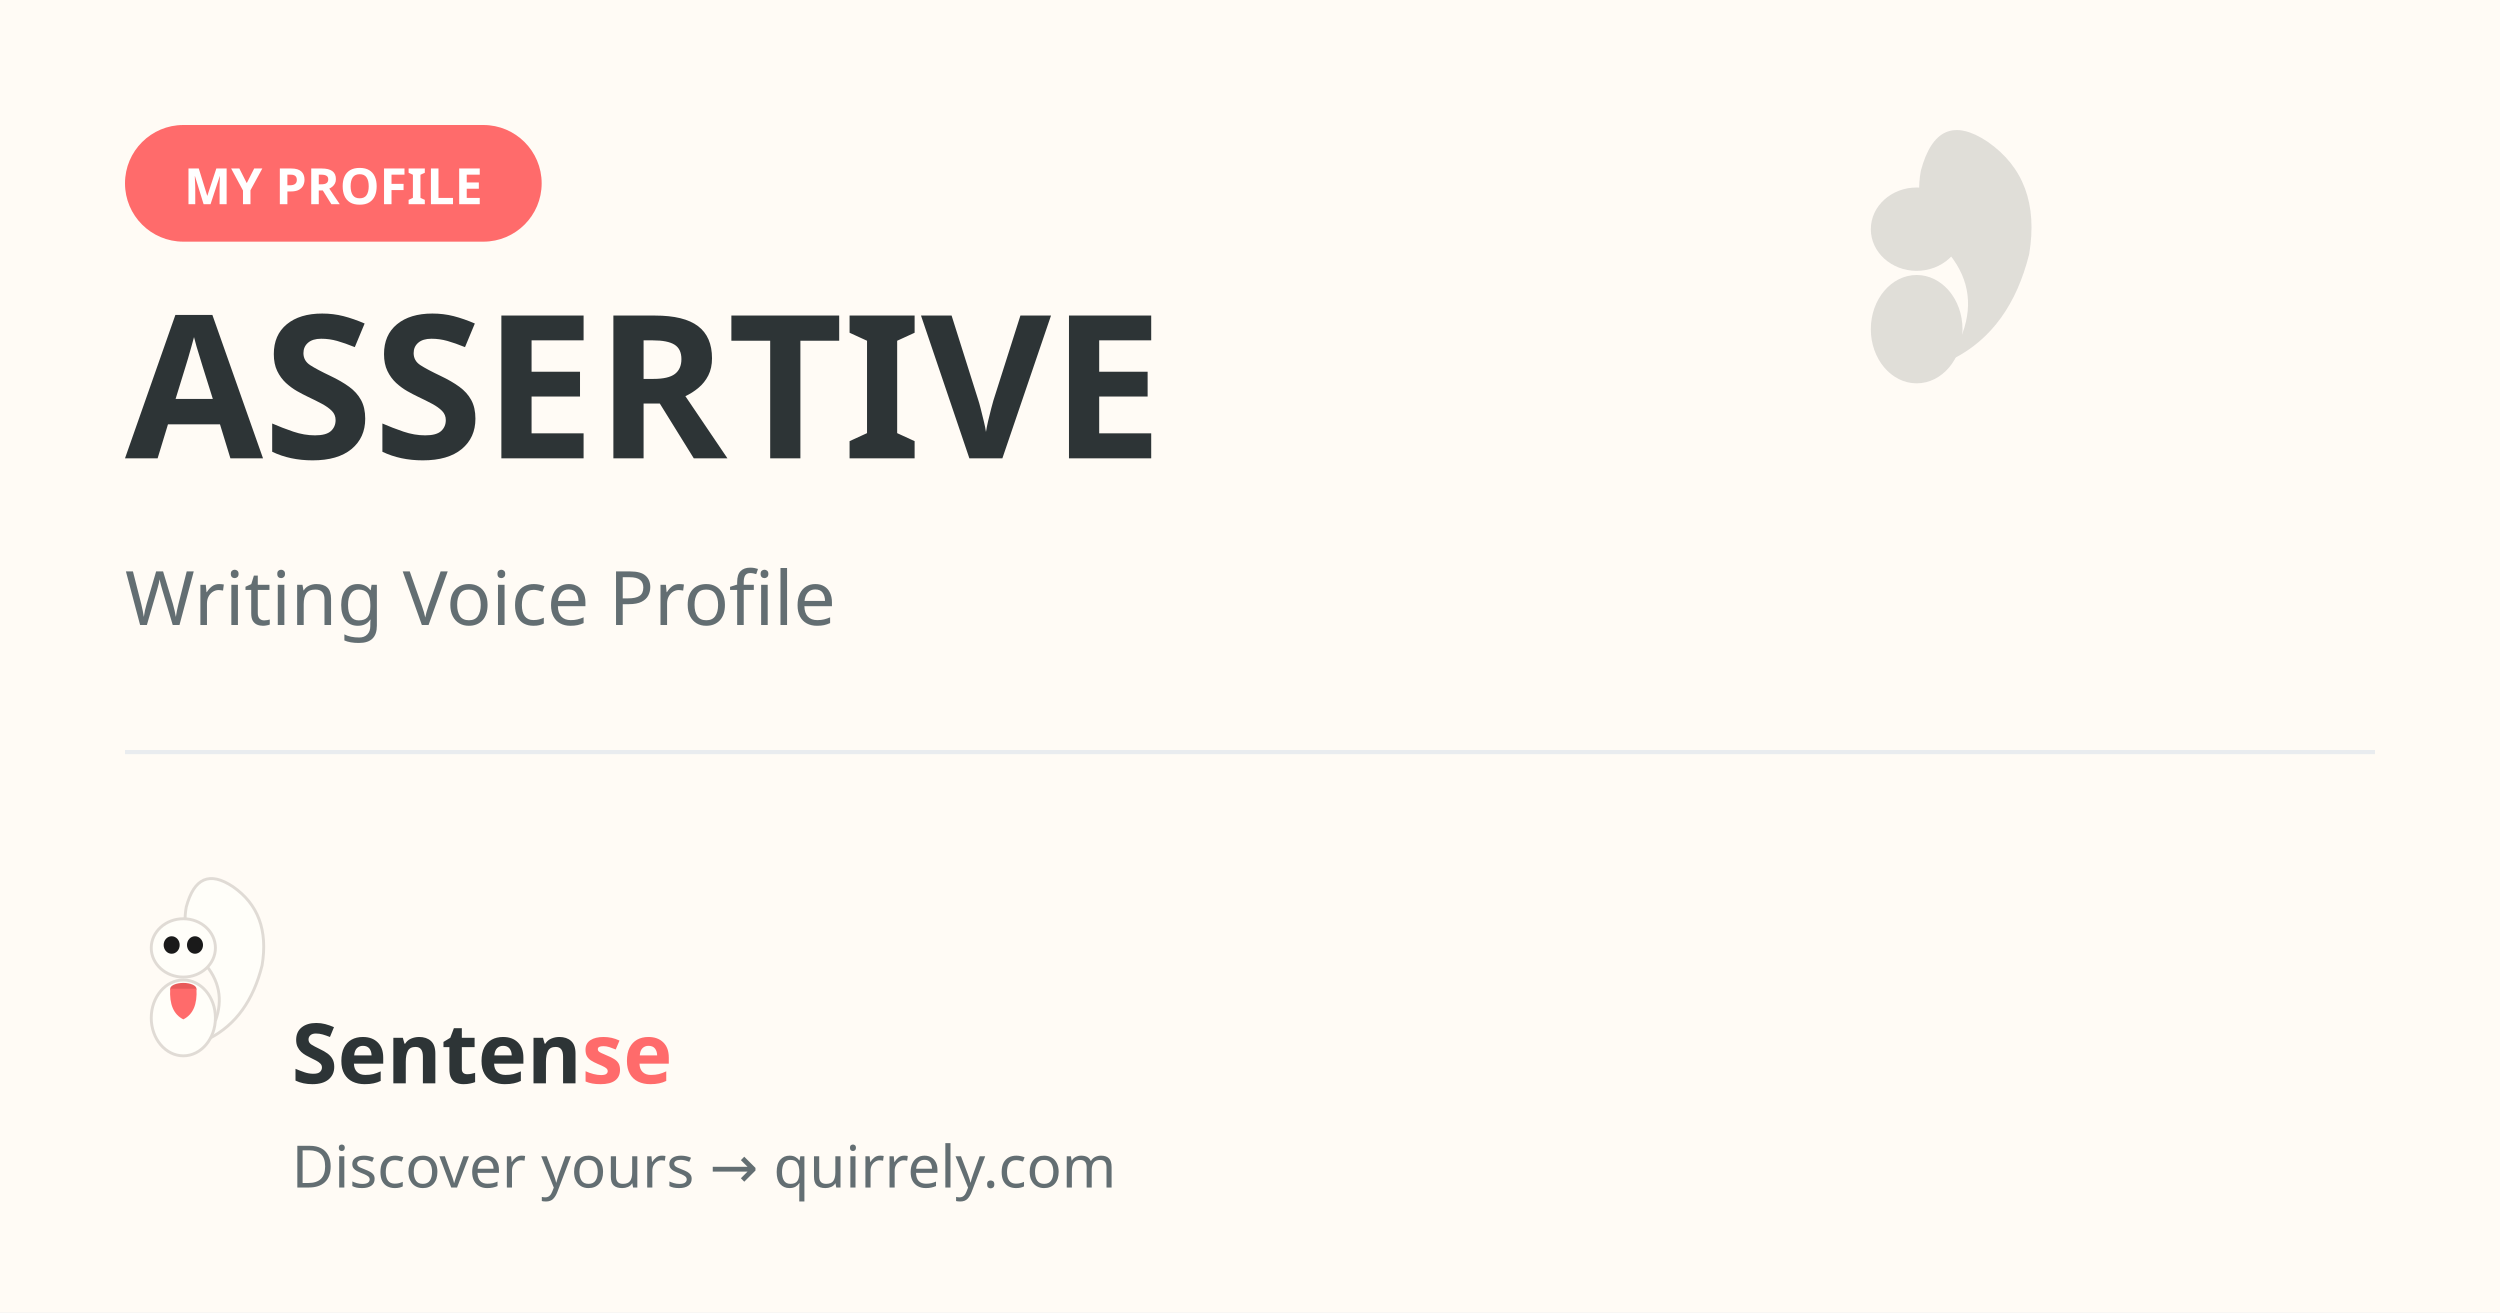
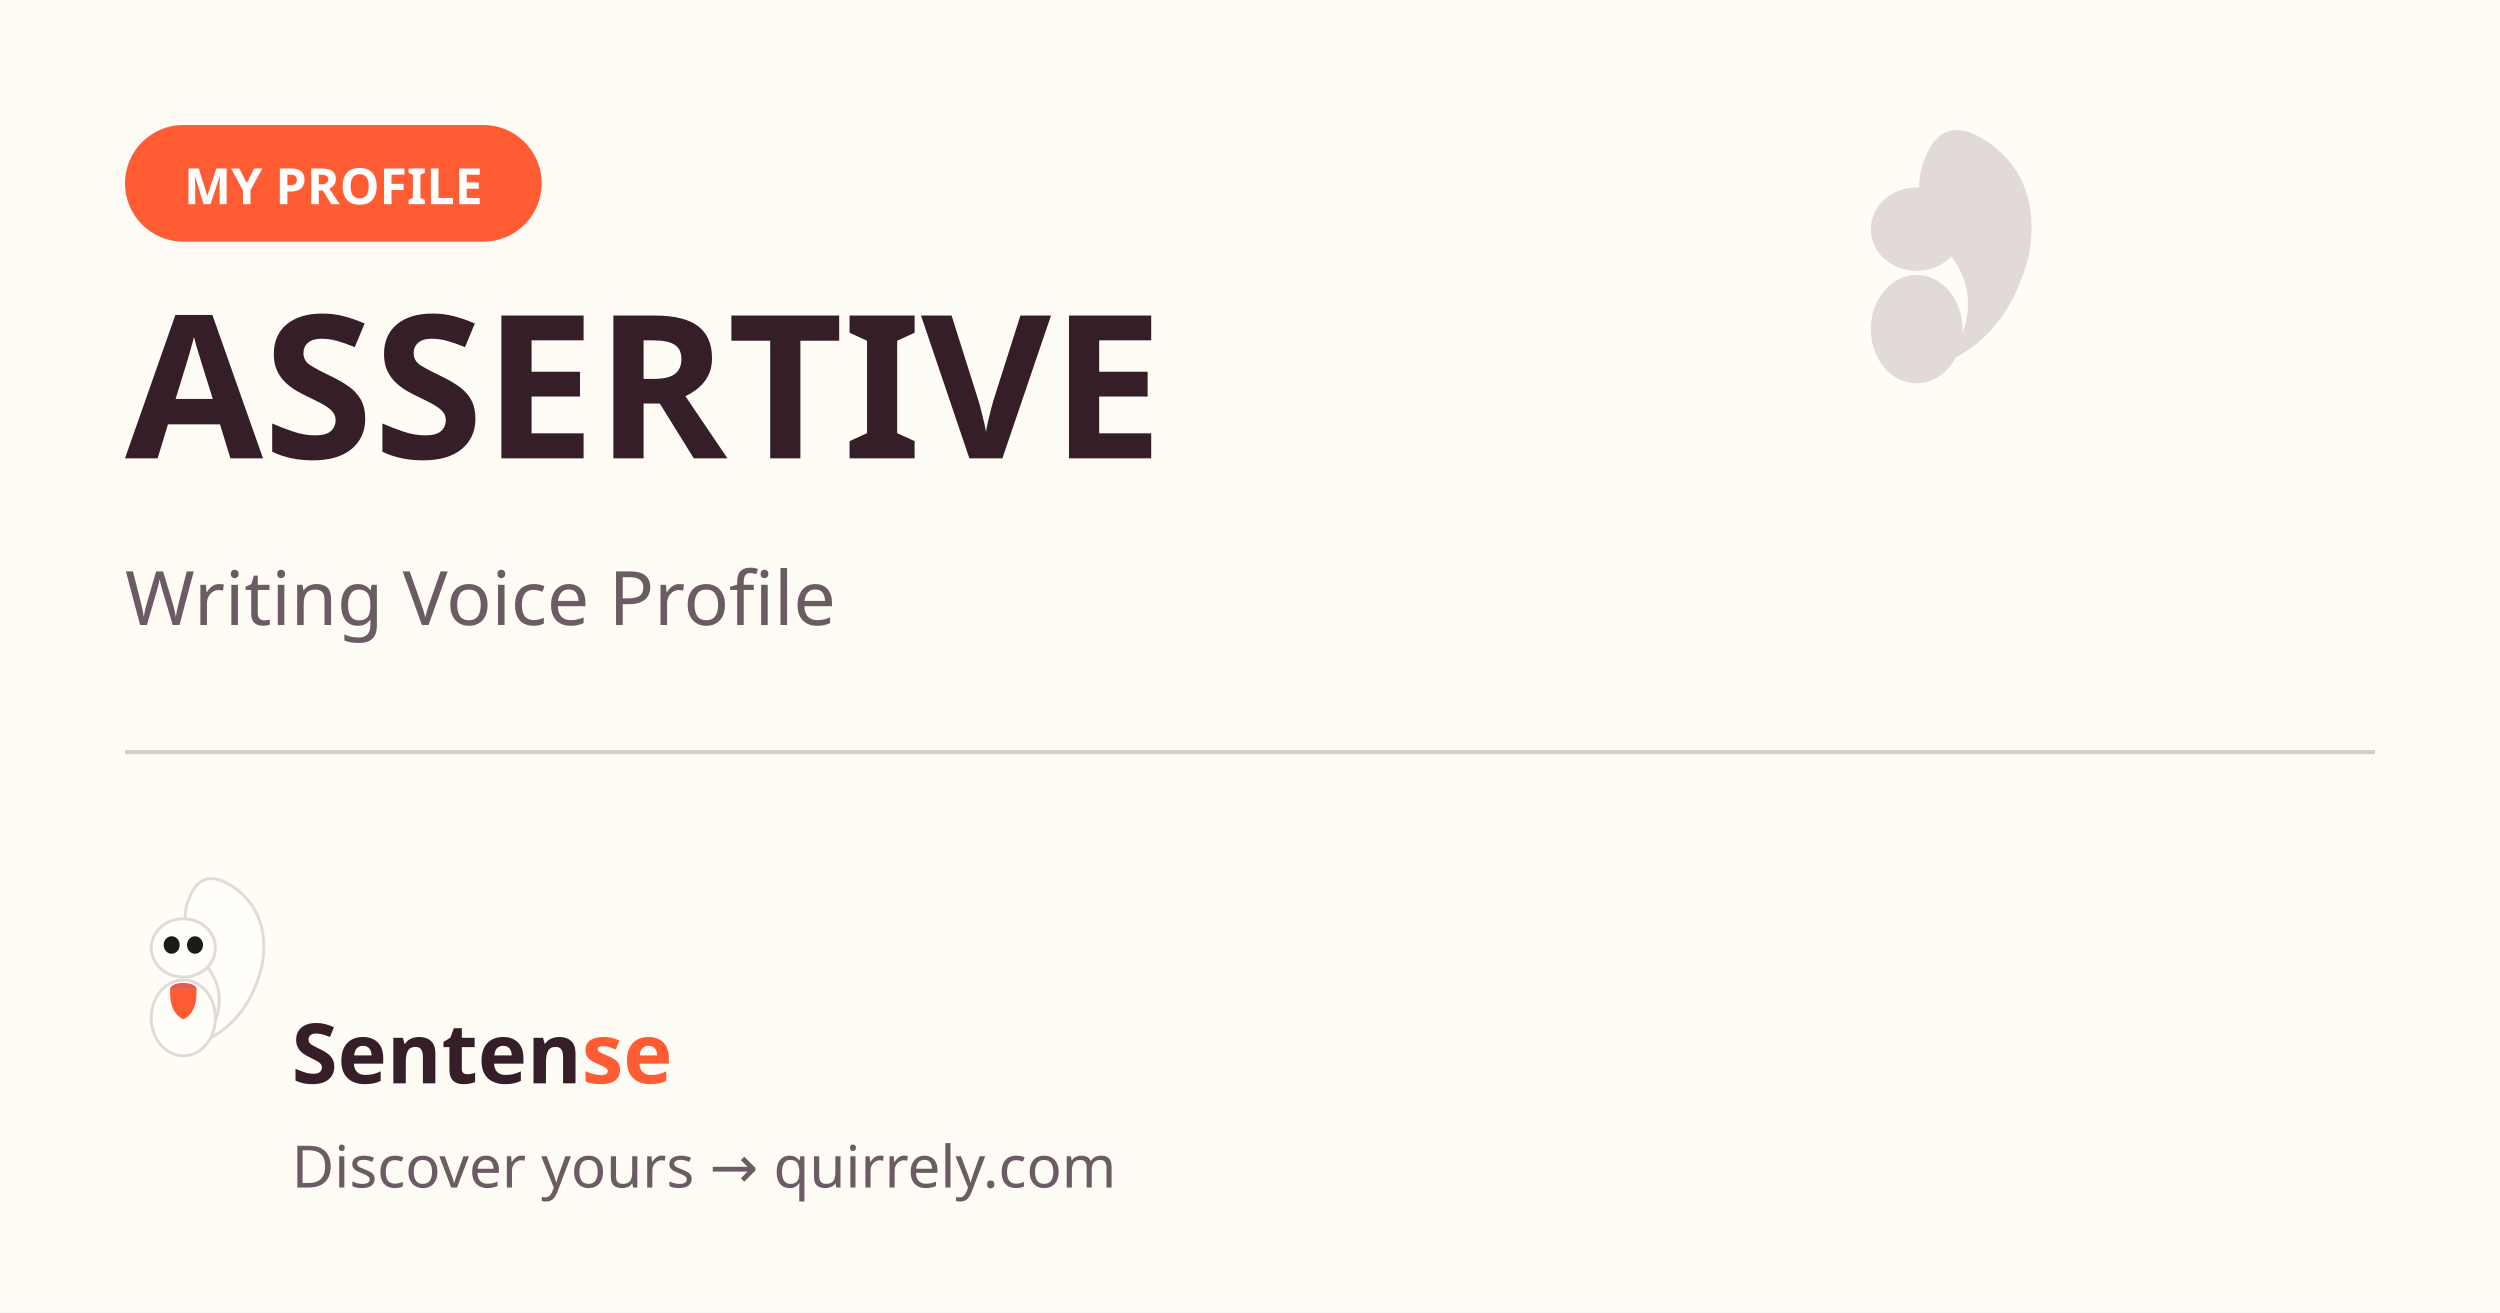
<svg xmlns="http://www.w3.org/2000/svg" viewBox="0 0 600 315" width="600" height="315">
  <rect width="600" height="315" fill="#FFFBF5" />
  <g transform="translate(440, 30) scale(0.5)" opacity="0.15">
-     <path d="M58 112 Q85 98, 94 62 Q100 26, 74 8 Q50 -8, 42 22 Q38 44, 54 60 Q70 78, 62 100" fill="#2D3436" />
-     <ellipse cx="40" cy="98" rx="22" ry="26" fill="#2D3436" />
-     <ellipse cx="40" cy="50" rx="22" ry="20" fill="#2D3436" />
+     <path d="M58 112 Q85 98, 94 62 Q100 26, 74 8 Q50 -8, 42 22 Q38 44, 54 60 Q70 78, 62 100" fill="#351E28" />
+     <ellipse cx="40" cy="98" rx="22" ry="26" fill="#351E28" />
+     <ellipse cx="40" cy="50" rx="22" ry="20" fill="#351E28" />
  </g>
-   <rect x="30" y="30" width="100" height="28" rx="14" fill="#FF6B6B" />
+   <rect x="30" y="30" width="100" height="28" rx="14" fill="#FF5C34" />
  <text x="80" y="49" text-anchor="middle" font-family="'Outfit', sans-serif" font-size="12" font-weight="600" fill="#FFFFFF">MY PROFILE</text>
-   <text x="30" y="110" font-family="'Outfit', sans-serif" font-size="48" font-weight="700" fill="#2D3436">ASSERTIVE</text>
-   <text x="30" y="150" font-family="'Outfit', sans-serif" font-size="18" fill="#636E72">Writing Voice Profile</text>
-   <rect x="30" y="180" width="540" height="1" fill="#E9ECEF" />
+   <text x="30" y="110" font-family="'Outfit', sans-serif" font-size="48" font-weight="700" fill="#351E28">ASSERTIVE</text>
+   <text x="30" y="150" font-family="'Outfit', sans-serif" font-size="18" fill="#6B5B62">Writing Voice Profile</text>
+   <rect x="30" y="180" width="540" height="1" fill="#CDD4C5" />
  <g transform="translate(30, 210)">
    <g transform="scale(0.35)">
      <path d="M58 112 Q85 98, 94 62 Q100 26, 74 8 Q50 -8, 42 22 Q38 44, 54 60 Q70 78, 62 100" fill="#FFFEF9" stroke="#E0DBD5" stroke-width="2" />
      <ellipse cx="40" cy="98" rx="22" ry="26" fill="#FFFEF9" stroke="#E0DBD5" stroke-width="2" />
      <ellipse cx="40" cy="78" rx="9" ry="4" fill="#E85A5A" />
-       <path d="M31 78 Q30 94, 40 99 Q50 94, 49 78 Z" fill="#FF6B6B" />
+       <path d="M31 78 Q30 94, 40 99 Q50 94, 49 78 Z" fill="#FF5C34" />
      <ellipse cx="40" cy="50" rx="22" ry="20" fill="#FFFEF9" stroke="#E0DBD5" stroke-width="2" />
      <ellipse cx="32" cy="48" rx="5.5" ry="6" fill="#1a1a1a" />
      <ellipse cx="48" cy="48" rx="5.5" ry="6" fill="#1a1a1a" />
    </g>
  </g>
-   <text x="70" y="260" font-family="'Outfit', sans-serif" font-size="20" font-weight="700" fill="#2D3436">Senten<tspan fill="#FF6B6B">se</tspan>
+   <text x="70" y="260" font-family="'Outfit', sans-serif" font-size="20" font-weight="700" fill="#351E28">Senten<tspan fill="#FF5C34">se</tspan>
  </text>
-   <text x="70" y="285" font-family="'Outfit', sans-serif" font-size="14" fill="#636E72">Discover yours → quirrely.com</text>
+   <text x="70" y="285" font-family="'Outfit', sans-serif" font-size="14" fill="#6B5B62">Discover yours → quirrely.com</text>
</svg>
